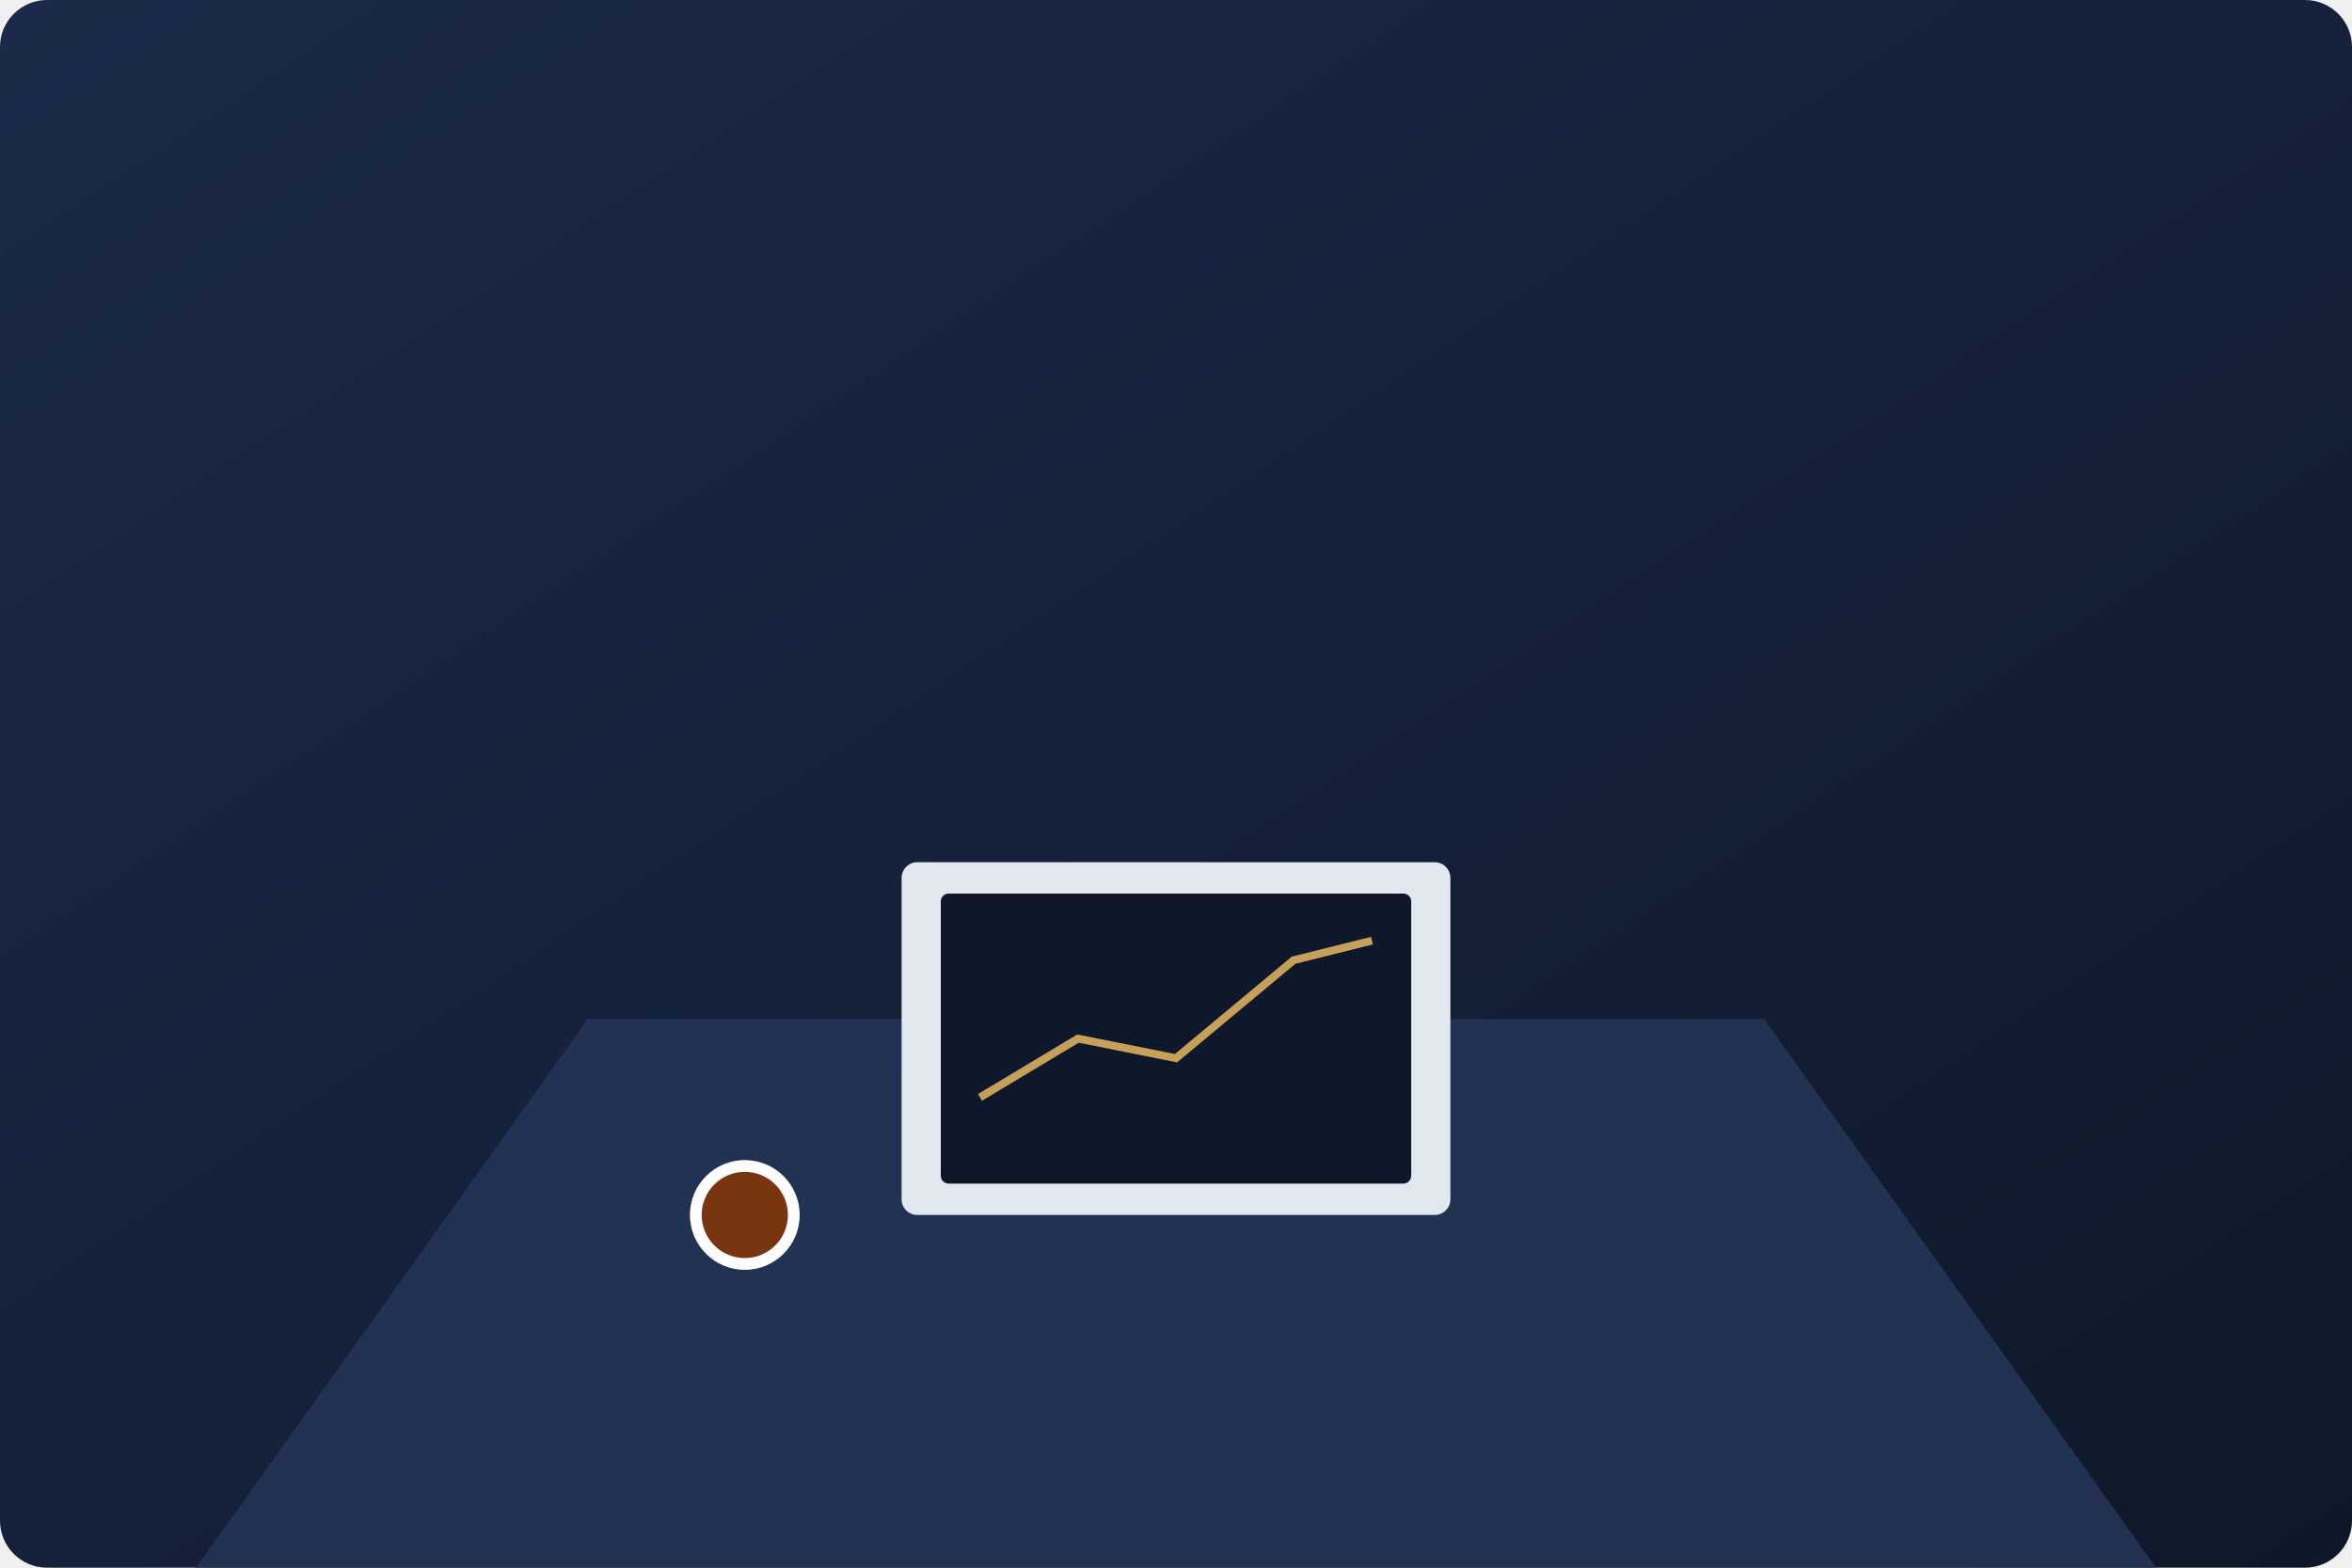
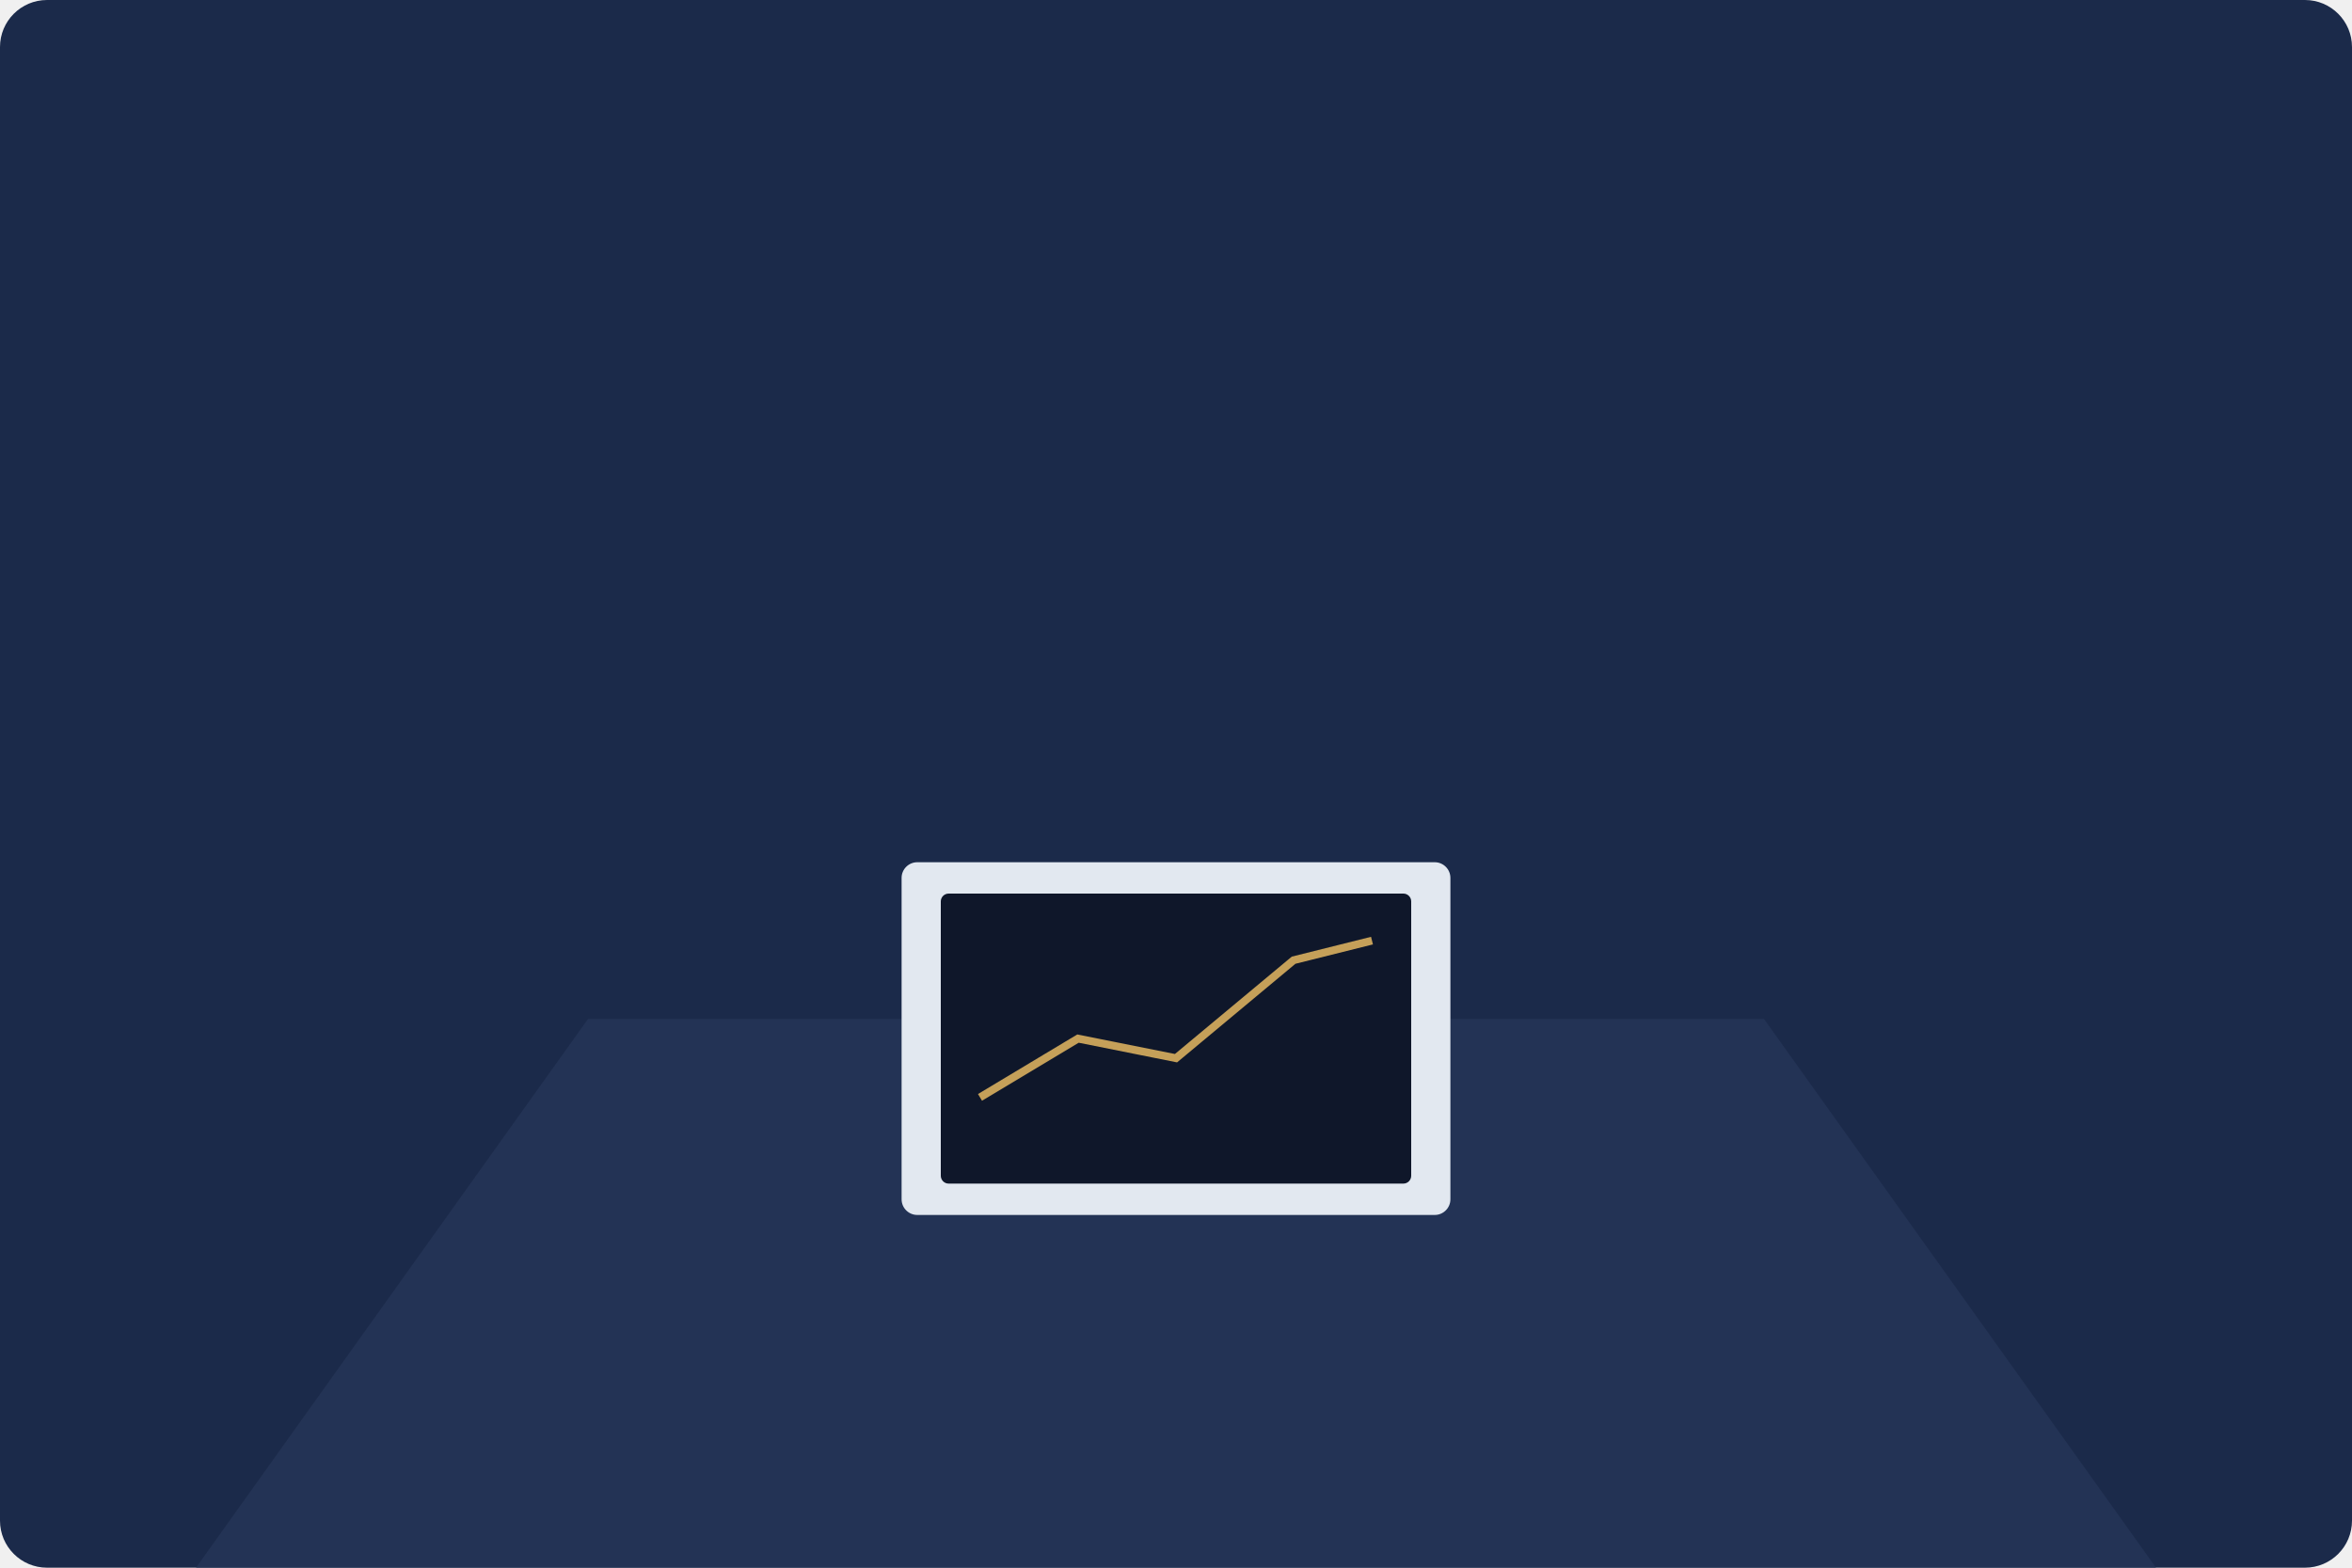
<svg xmlns="http://www.w3.org/2000/svg" viewBox="0 0 600 400" width="100%" height="100%">
-   <defs>
-     <linearGradient id="csBg" x1="0%" y1="0%" x2="100%" y2="100%">
-       <stop offset="0%" stop-color="#1B2A4A" />
-       <stop offset="100%" stop-color="#0F1829" />
-     </linearGradient>
-   </defs>
-   <rect width="600" height="400" rx="12" fill="url(#csBg)" />
+   <rect width="600" height="400" rx="12" fill="#1B2A4A" />
  <polygon points="50,400 150,260 450,260 550,400" fill="#243456" opacity="0.9" />
  <rect x="230" y="220" width="140" height="90" rx="4" fill="#E2E8F0" />
  <rect x="240" y="228" width="120" height="74" rx="2" fill="#0F172A" />
  <path d="M 250 280 L 275 265 L 300 270 L 330 245 L 350 240" fill="none" stroke="#C5A059" stroke-width="2" />
-   <circle cx="190" cy="310" r="14" fill="#FFFFFF" />
-   <circle cx="190" cy="310" r="11" fill="#78350F" />
</svg>
